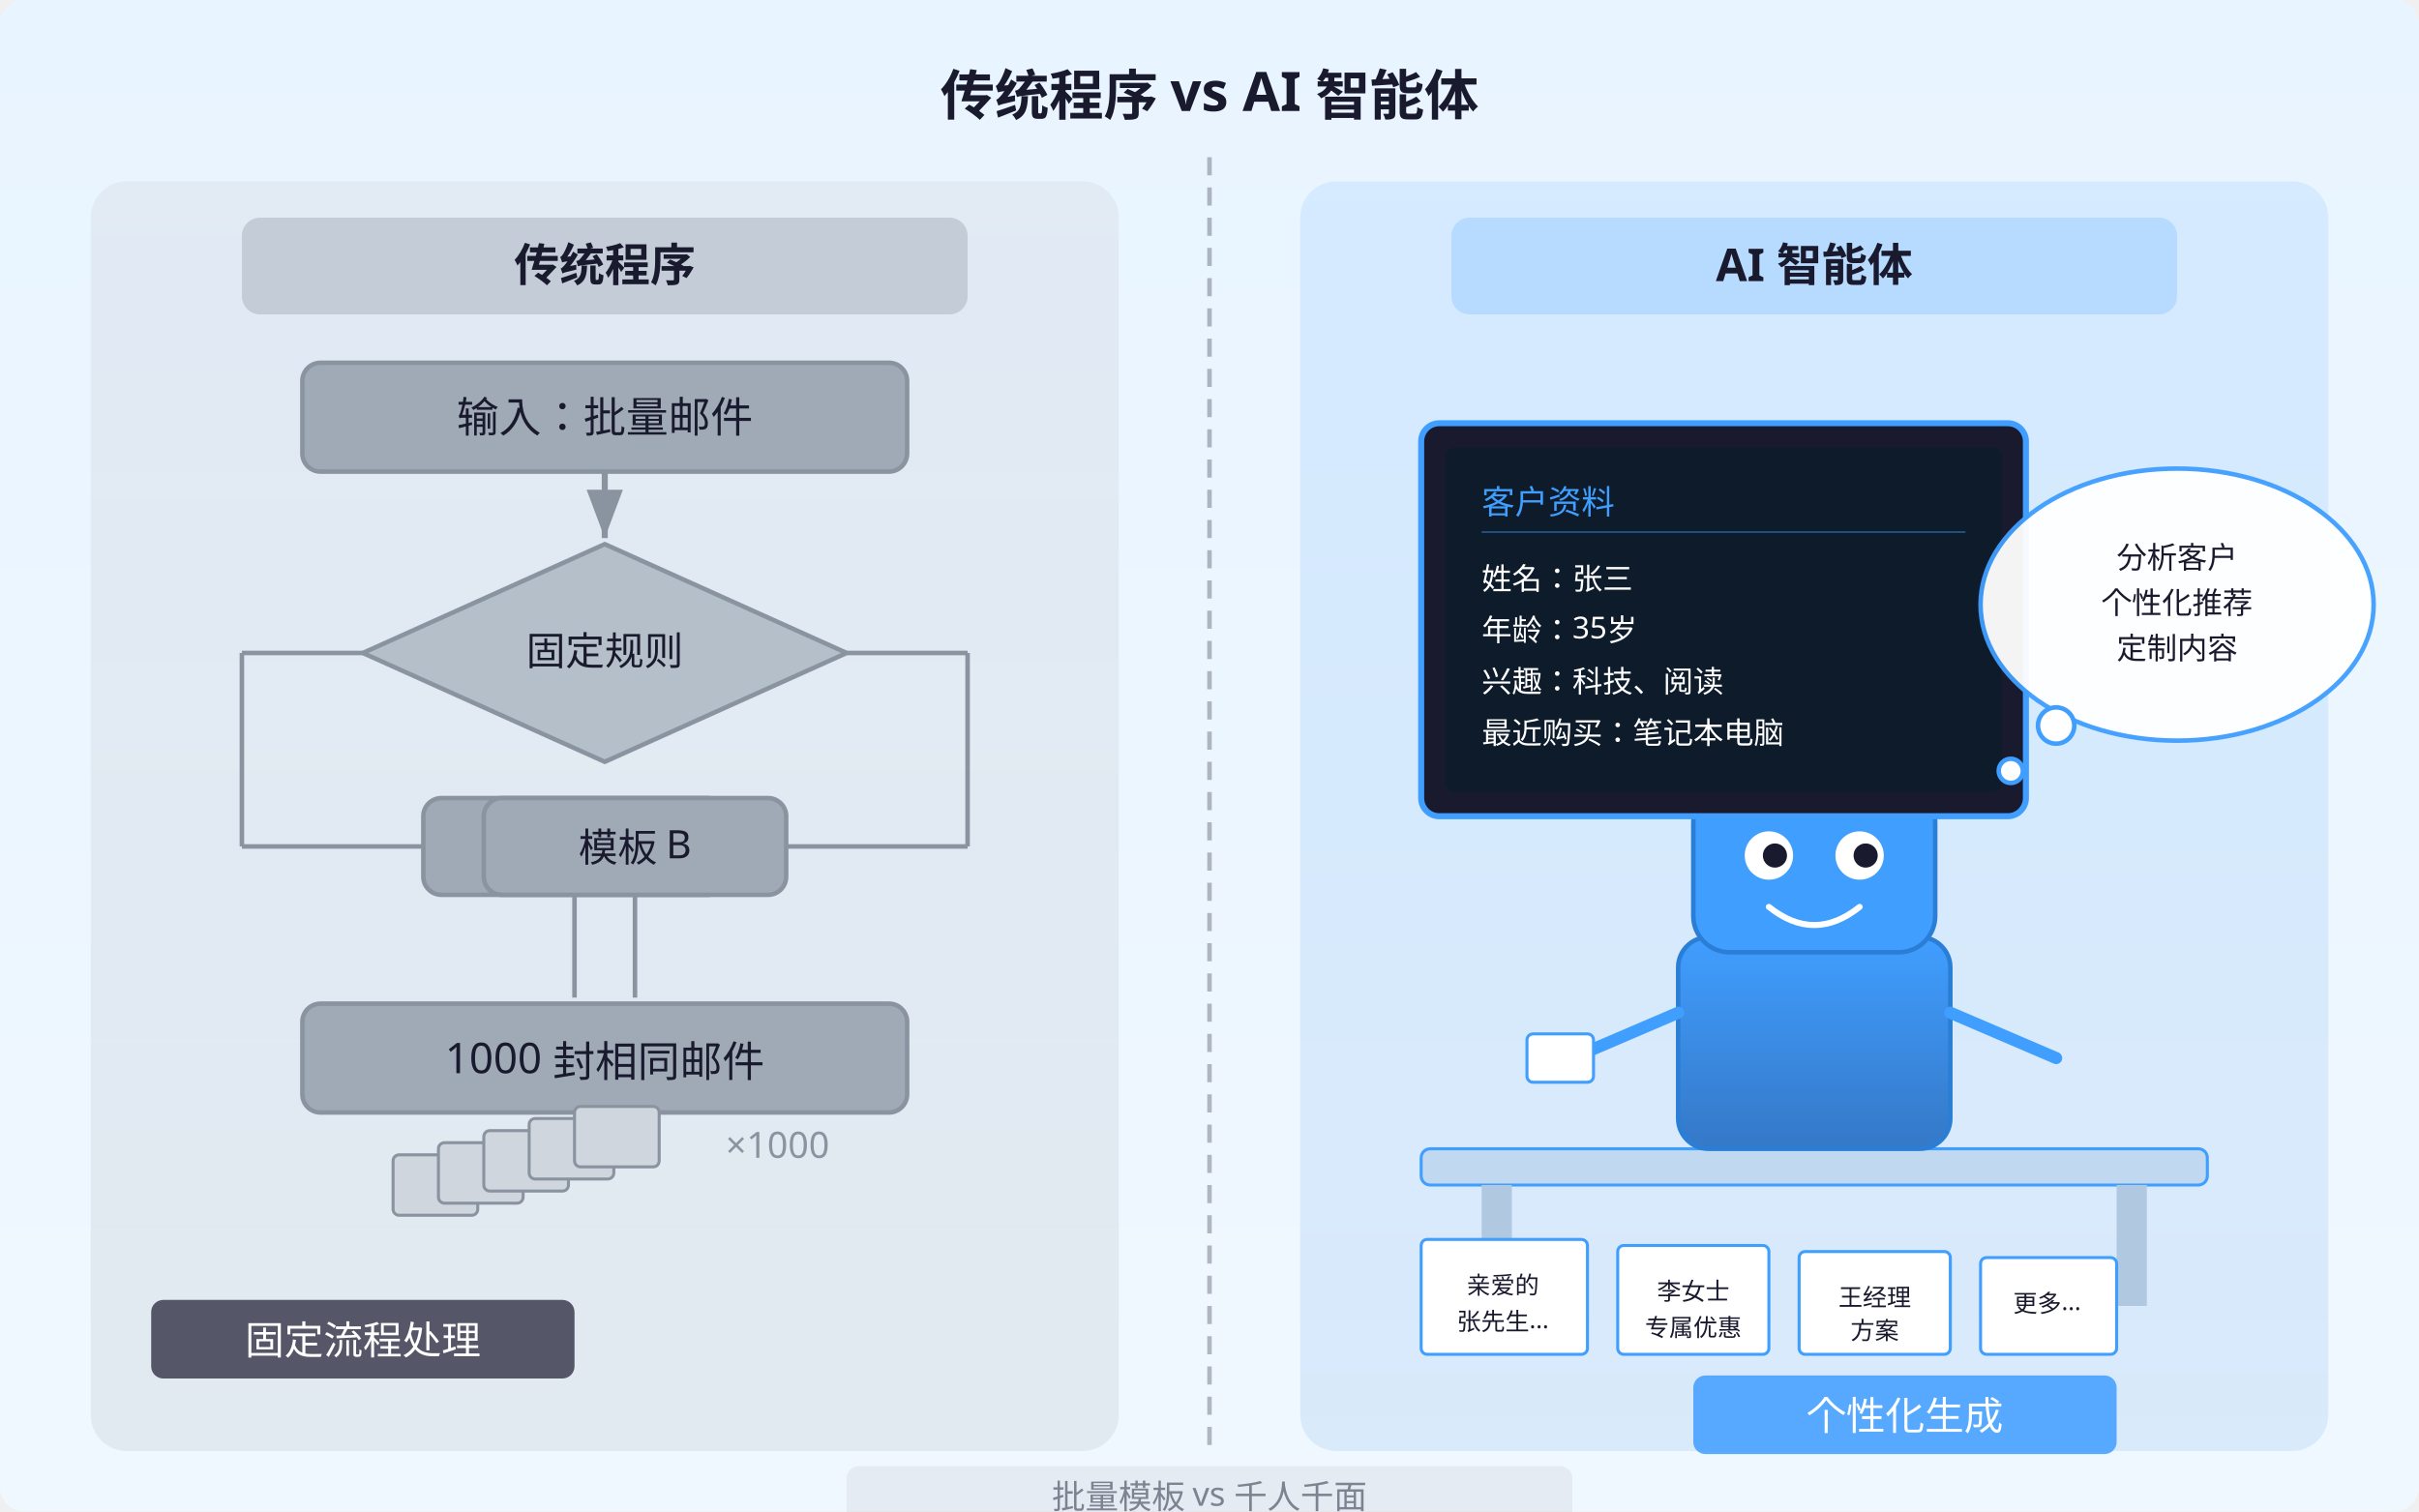
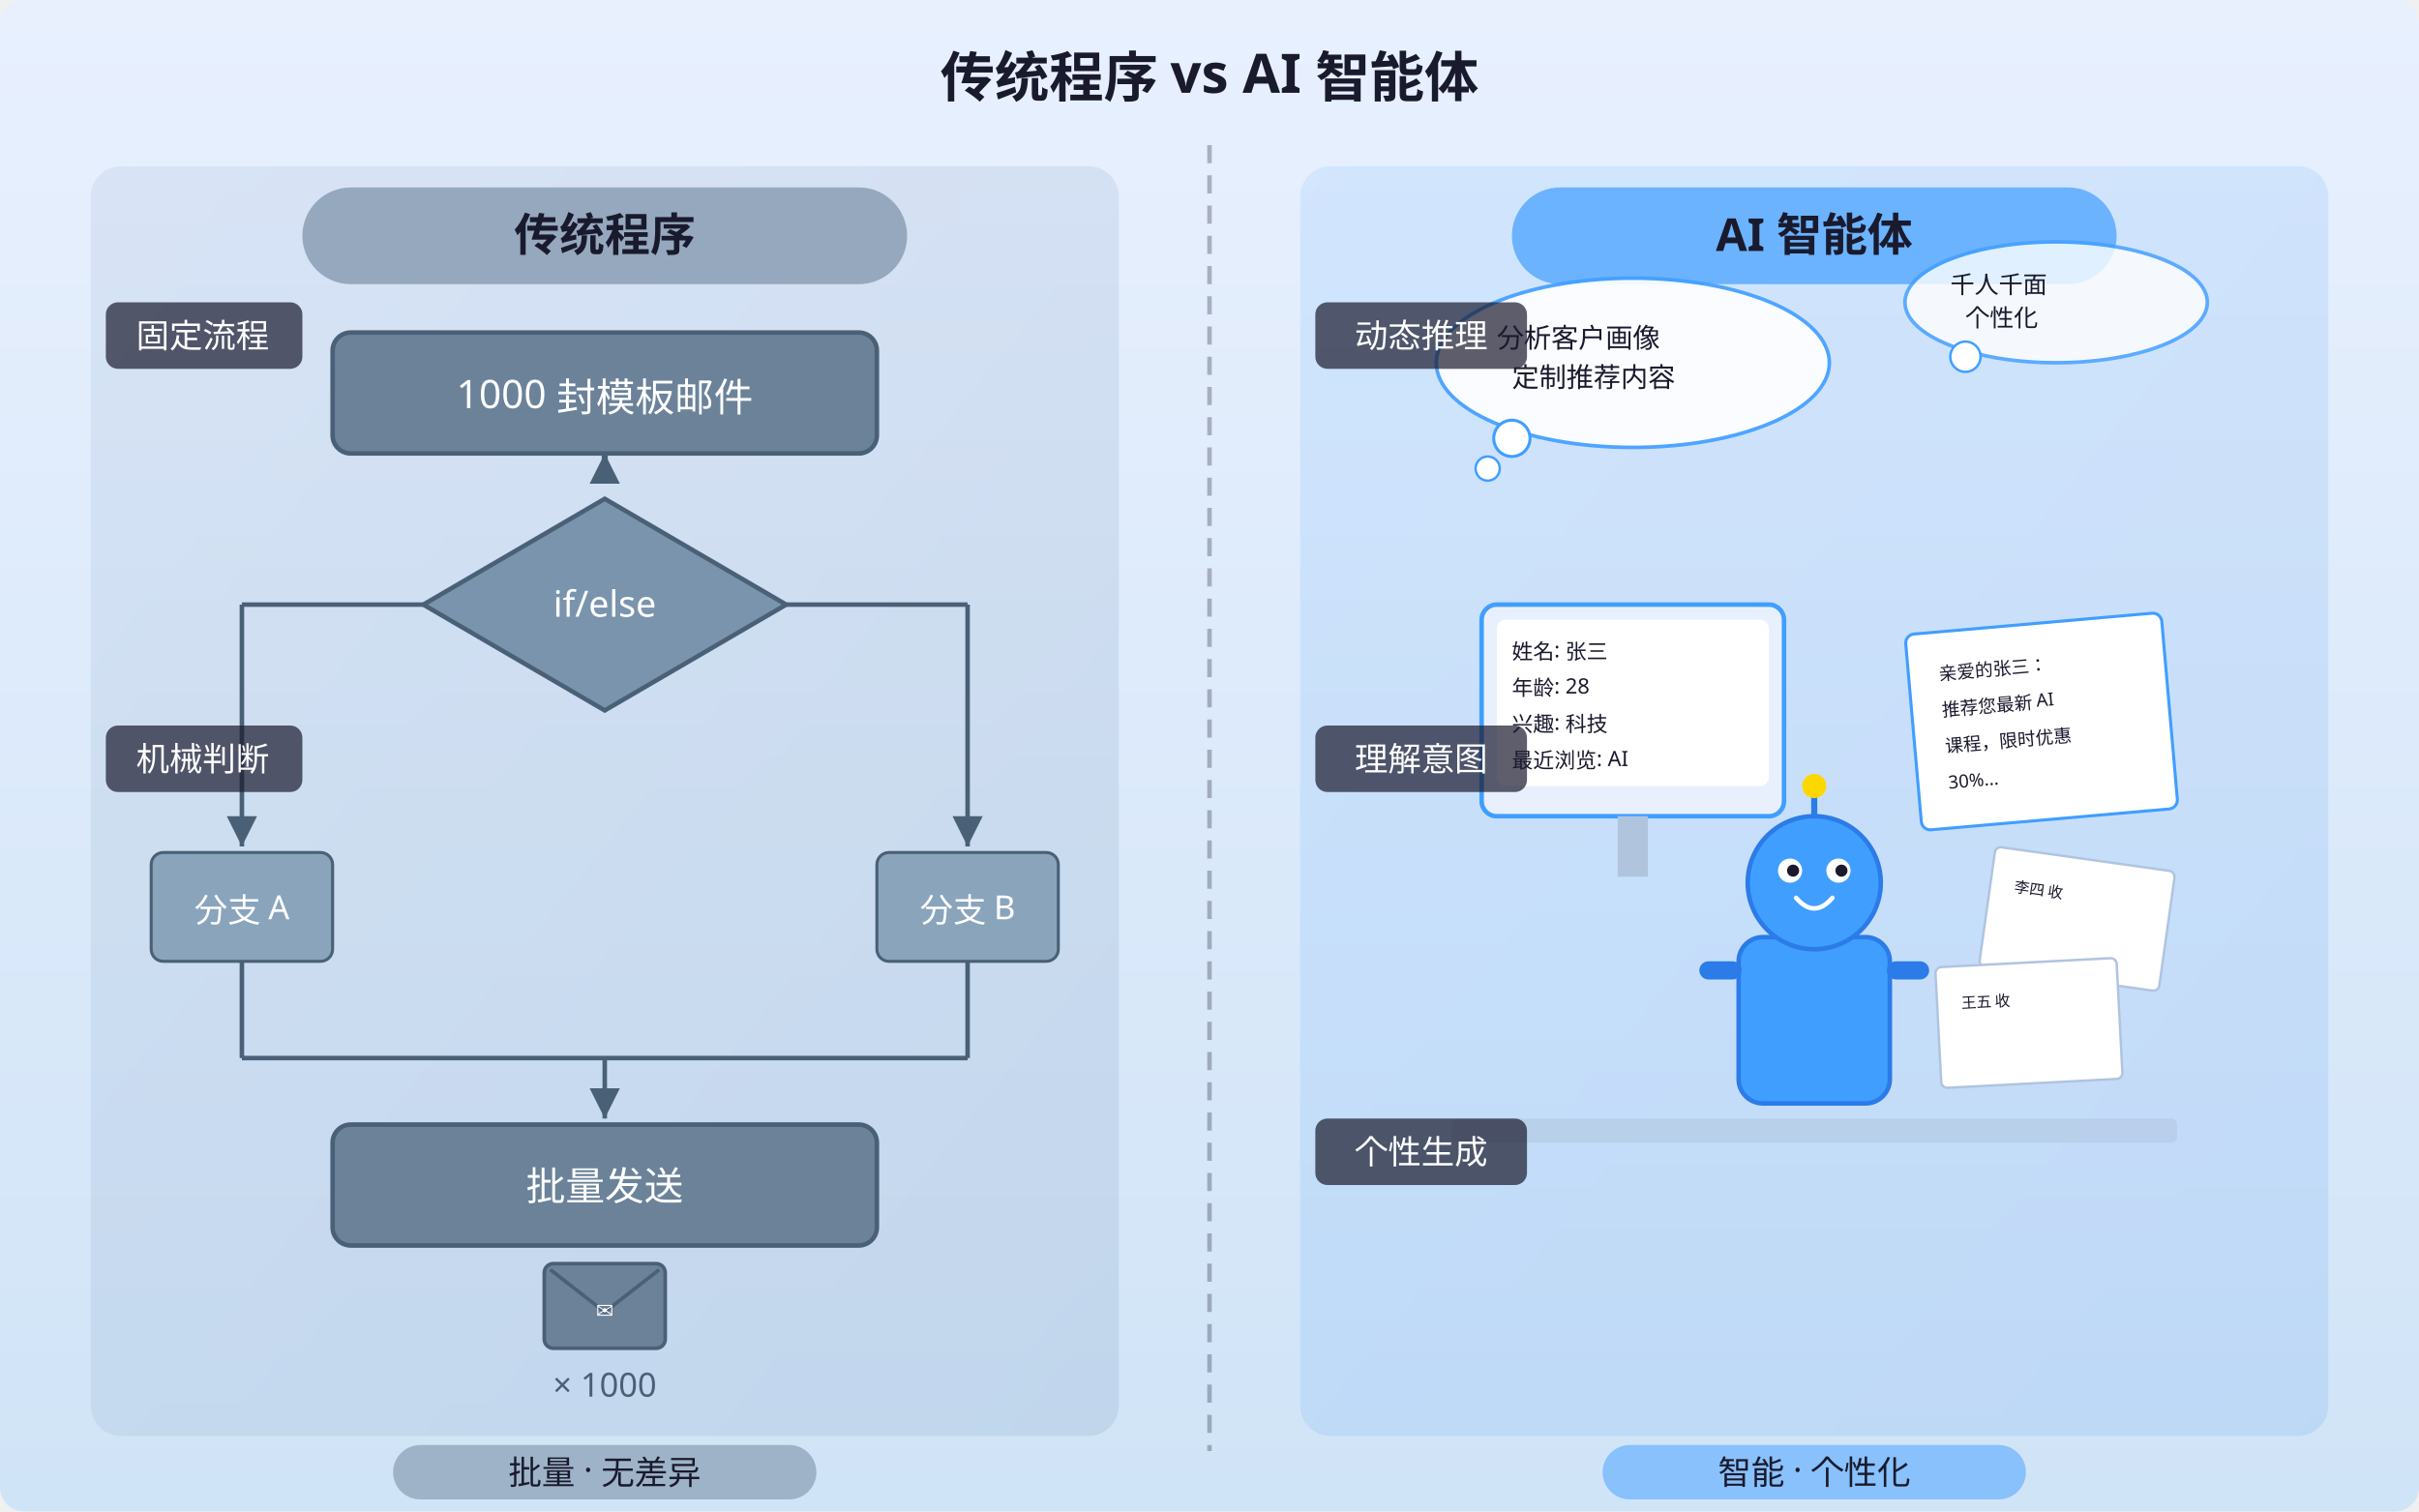
<svg xmlns="http://www.w3.org/2000/svg" viewBox="0 0 800 500" width="800" height="500">
  <defs>
    <linearGradient id="bgGrad" x1="0" y1="0" x2="0" y2="1">
-       <stop offset="0%" stop-color="#E8F4FF" />
-       <stop offset="100%" stop-color="#F0F8FF" />
+       <stop offset="0%" stop-color="#E8F0FE" />
+       <stop offset="100%" stop-color="#D0E4F7" />
    </linearGradient>
-     <linearGradient id="leftGrad" x1="0" y1="0" x2="0" y2="1">
-       <stop offset="0%" stop-color="#D3D9E0" />
-       <stop offset="100%" stop-color="#C5CDD6" />
+     <linearGradient id="leftGrad" x1="0" y1="0" x2="1" y2="1">
+       <stop offset="0%" stop-color="#B0C4DE" />
+       <stop offset="100%" stop-color="#8FA8C8" />
    </linearGradient>
-     <linearGradient id="rightGrad" x1="0" y1="0" x2="0" y2="1">
+     <linearGradient id="rightGrad" x1="0" y1="0" x2="1" y2="1">
      <stop offset="0%" stop-color="#409EFF" />
-       <stop offset="100%" stop-color="#2B7ED6" />
-     </linearGradient>
-     <linearGradient id="robotBody" x1="0" y1="0" x2="0" y2="1">
-       <stop offset="0%" stop-color="#409EFF" />
-       <stop offset="100%" stop-color="#3578C7" />
+       <stop offset="100%" stop-color="#2B7BE8" />
    </linearGradient>
  </defs>
  <rect width="800" height="500" fill="url(#bgGrad)" rx="8" />
-   <text x="400" y="38" text-anchor="middle" font-family="sans-serif" font-size="18" font-weight="bold" fill="#1a1a2e">传统程序 vs AI 智能体</text>
-   <line x1="400" y1="52" x2="400" y2="480" stroke="#1a1a2e" stroke-width="1.5" stroke-dasharray="6,4" opacity="0.3" />
-   <rect x="30" y="60" width="340" height="420" fill="url(#leftGrad)" rx="12" opacity="0.35" />
-   <rect x="80" y="72" width="240" height="32" rx="6" fill="#B0B8C4" opacity="0.6" />
-   <text x="200" y="93" text-anchor="middle" font-family="sans-serif" font-size="15" font-weight="bold" fill="#1a1a2e">传统程序</text>
-   <rect x="100" y="120" width="200" height="36" rx="6" fill="#A0AAB6" stroke="#8A94A0" stroke-width="1.5" />
-   <text x="200" y="143" text-anchor="middle" font-family="sans-serif" font-size="14" fill="#1a1a2e">输入：批量邮件</text>
-   <line x1="200" y1="156" x2="200" y2="178" stroke="#8A94A0" stroke-width="2" marker-end="url(#arrowGray)" />
-   <defs>
-     <marker id="arrowGray" markerWidth="8" markerHeight="6" refX="8" refY="3" orient="auto">
-       <polygon points="0,0 8,3 0,6" fill="#8A94A0" />
-     </marker>
-   </defs>
-   <polygon points="200,180 280,216 200,252 120,216" fill="#B5BFC9" stroke="#8A94A0" stroke-width="1.5" />
-   <text x="200" y="220" text-anchor="middle" font-family="sans-serif" font-size="13" fill="#1a1a2e">固定规则</text>
-   <line x1="120" y1="216" x2="80" y2="216" stroke="#8A94A0" stroke-width="1.5" />
-   <line x1="80" y1="216" x2="80" y2="280" stroke="#8A94A0" stroke-width="1.5" />
-   <line x1="80" y1="280" x2="140" y2="280" stroke="#8A94A0" stroke-width="1.5" />
-   <rect x="140" y="264" width="100" height="32" rx="6" fill="#A0AAB6" stroke="#8A94A0" stroke-width="1.5" />
-   <text x="190" y="285" text-anchor="middle" font-family="sans-serif" font-size="13" fill="#1a1a2e">模板 A</text>
-   <line x1="280" y1="216" x2="320" y2="216" stroke="#8A94A0" stroke-width="1.5" />
-   <line x1="320" y1="216" x2="320" y2="280" stroke="#8A94A0" stroke-width="1.5" />
-   <line x1="320" y1="280" x2="260" y2="280" stroke="#8A94A0" stroke-width="1.5" />
-   <rect x="160" y="264" width="100" height="32" rx="6" fill="#A0AAB6" stroke="#8A94A0" stroke-width="1.5" />
-   <text x="210" y="285" text-anchor="middle" font-family="sans-serif" font-size="13" fill="#1a1a2e">模板 B</text>
-   <line x1="190" y1="296" x2="190" y2="330" stroke="#8A94A0" stroke-width="1.5" />
-   <line x1="210" y1="296" x2="210" y2="330" stroke="#8A94A0" stroke-width="1.5" />
-   <rect x="100" y="332" width="200" height="36" rx="6" fill="#A0AAB6" stroke="#8A94A0" stroke-width="1.5" />
-   <text x="200" y="355" text-anchor="middle" font-family="sans-serif" font-size="14" fill="#1a1a2e">1000 封相同邮件</text>
-   <rect x="130" y="382" width="28" height="20" rx="2" fill="#D0D6DE" stroke="#8A94A0" stroke-width="1" />
-   <rect x="145" y="378" width="28" height="20" rx="2" fill="#D0D6DE" stroke="#8A94A0" stroke-width="1" />
-   <rect x="160" y="374" width="28" height="20" rx="2" fill="#D0D6DE" stroke="#8A94A0" stroke-width="1" />
-   <rect x="175" y="370" width="28" height="20" rx="2" fill="#D0D6DE" stroke="#8A94A0" stroke-width="1" />
-   <rect x="190" y="366" width="28" height="20" rx="2" fill="#D0D6DE" stroke="#8A94A0" stroke-width="1" />
-   <text x="240" y="383" font-family="sans-serif" font-size="12" fill="#8A94A0">×1000</text>
-   <rect x="50" y="430" width="140" height="26" rx="4" fill="#1a1a2e" opacity="0.7" />
-   <text x="120" y="448" text-anchor="middle" font-family="sans-serif" font-size="13" fill="#FFFFFF">固定流程处理</text>
-   <rect x="430" y="60" width="340" height="420" fill="url(#rightGrad)" rx="12" opacity="0.12" />
-   <rect x="480" y="72" width="240" height="32" rx="6" fill="#409EFF" opacity="0.2" />
-   <text x="600" y="93" text-anchor="middle" font-family="sans-serif" font-size="15" font-weight="bold" fill="#1a1a2e">AI 智能体</text>
-   <rect x="470" y="380" width="260" height="12" rx="3" fill="#C0D8F0" stroke="#409EFF" stroke-width="1" />
-   <rect x="490" y="392" width="10" height="40" fill="#B0C8E0" />
-   <rect x="700" y="392" width="10" height="40" fill="#B0C8E0" />
-   <rect x="555" y="310" width="90" height="70" rx="10" fill="url(#robotBody)" stroke="#2B7ED6" stroke-width="1.5" />
-   <rect x="560" y="260" width="80" height="55" rx="12" fill="#409EFF" stroke="#2B7ED6" stroke-width="1.5" />
-   <circle cx="585" cy="283" r="8" fill="#FFFFFF" />
-   <circle cx="615" cy="283" r="8" fill="#FFFFFF" />
-   <circle cx="587" cy="283" r="4" fill="#1a1a2e" />
-   <circle cx="617" cy="283" r="4" fill="#1a1a2e" />
-   <path d="M585 300 Q600 312 615 300" stroke="#FFFFFF" stroke-width="2" fill="none" stroke-linecap="round" />
-   <line x1="600" y1="260" x2="600" y2="240" stroke="#409EFF" stroke-width="2" />
-   <circle cx="600" cy="236" r="5" fill="#409EFF" />
-   <line x1="555" y1="335" x2="520" y2="350" stroke="#409EFF" stroke-width="4" stroke-linecap="round" />
-   <rect x="505" y="342" width="22" height="16" rx="2" fill="#FFFFFF" stroke="#409EFF" stroke-width="1" />
-   <line x1="645" y1="335" x2="680" y2="350" stroke="#409EFF" stroke-width="4" stroke-linecap="round" />
-   <rect x="470" y="140" width="200" height="130" rx="6" fill="#1a1a2e" stroke="#409EFF" stroke-width="2" />
-   <rect x="478" y="148" width="184" height="114" rx="3" fill="#0D1B2A" />
-   <text x="490" y="170" font-family="sans-serif" font-size="11" fill="#409EFF">客户资料</text>
-   <line x1="490" y1="176" x2="650" y2="176" stroke="#409EFF" stroke-width="0.5" opacity="0.5" />
-   <text x="490" y="195" font-family="sans-serif" font-size="10" fill="#FFFFFF">姓名：张三</text>
-   <text x="490" y="212" font-family="sans-serif" font-size="10" fill="#FFFFFF">年龄：35岁</text>
-   <text x="490" y="229" font-family="sans-serif" font-size="10" fill="#FFFFFF">兴趣：科技、阅读</text>
-   <text x="490" y="246" font-family="sans-serif" font-size="10" fill="#FFFFFF">最近购买：笔记本电脑</text>
-   <ellipse cx="720" cy="200" rx="65" ry="45" fill="#FFFFFF" stroke="#409EFF" stroke-width="1.5" opacity="0.95" />
-   <circle cx="680" cy="240" r="6" fill="#FFFFFF" stroke="#409EFF" stroke-width="1.5" />
-   <circle cx="665" cy="255" r="4" fill="#FFFFFF" stroke="#409EFF" stroke-width="1.5" />
-   <text x="720" y="188" text-anchor="middle" font-family="sans-serif" font-size="10" fill="#1a1a2e">分析客户</text>
-   <text x="720" y="203" text-anchor="middle" font-family="sans-serif" font-size="10" fill="#1a1a2e">个性化推荐</text>
-   <text x="720" y="218" text-anchor="middle" font-family="sans-serif" font-size="10" fill="#1a1a2e">定制内容</text>
-   <rect x="470" y="410" width="55" height="38" rx="2" fill="#FFFFFF" stroke="#409EFF" stroke-width="1" />
-   <text x="497" y="428" text-anchor="middle" font-family="sans-serif" font-size="8" fill="#1a1a2e">亲爱的</text>
-   <text x="497" y="440" text-anchor="middle" font-family="sans-serif" font-size="8" fill="#1a1a2e">张先生...</text>
-   <rect x="535" y="412" width="50" height="36" rx="2" fill="#FFFFFF" stroke="#409EFF" stroke-width="1" />
-   <text x="560" y="430" text-anchor="middle" font-family="sans-serif" font-size="8" fill="#1a1a2e">李女士</text>
-   <text x="560" y="442" text-anchor="middle" font-family="sans-serif" font-size="8" fill="#1a1a2e">专属优惠</text>
-   <rect x="595" y="414" width="50" height="34" rx="2" fill="#FFFFFF" stroke="#409EFF" stroke-width="1" />
-   <text x="620" y="432" text-anchor="middle" font-family="sans-serif" font-size="8" fill="#1a1a2e">王经理</text>
-   <text x="620" y="443" text-anchor="middle" font-family="sans-serif" font-size="8" fill="#1a1a2e">方案</text>
-   <rect x="655" y="416" width="45" height="32" rx="2" fill="#FFFFFF" stroke="#409EFF" stroke-width="1" />
-   <text x="677" y="434" text-anchor="middle" font-family="sans-serif" font-size="8" fill="#1a1a2e">更多...</text>
-   <rect x="560" y="455" width="140" height="26" rx="4" fill="#409EFF" opacity="0.85" />
-   <text x="630" y="473" text-anchor="middle" font-family="sans-serif" font-size="13" fill="#FFFFFF">个性化生成</text>
-   <rect x="280" y="485" width="240" height="20" rx="4" fill="#1a1a2e" opacity="0.06" />
-   <text x="400" y="499" text-anchor="middle" font-family="sans-serif" font-size="11" fill="#1a1a2e" opacity="0.5">批量模板 vs 千人千面</text>
+   <text x="400" y="32" text-anchor="middle" font-family="sans-serif" font-size="18" font-weight="bold" fill="#1a1a2e">传统程序 vs AI 智能体</text>
+   <line x1="400" y1="48" x2="400" y2="480" stroke="#1a1a2e" stroke-width="1.5" stroke-dasharray="6,4" opacity="0.3" />
+   <rect x="30" y="55" width="340" height="420" rx="10" fill="url(#leftGrad)" opacity="0.25" />
+   <rect x="100" y="62" width="200" height="32" rx="16" fill="#6B8299" opacity="0.6" />
+   <text x="200" y="83" text-anchor="middle" font-family="sans-serif" font-size="15" font-weight="bold" fill="#1a1a2e">传统程序</text>
+   <rect x="110" y="110" width="180" height="40" rx="6" fill="#6B8299" stroke="#4A6076" stroke-width="1.5" />
+   <text x="200" y="135" text-anchor="middle" font-family="sans-serif" font-size="13" fill="#fff">1000 封模板邮件</text>
+   <polygon points="200,150 195,160 205,160" fill="#4A6076" />
+   <line x1="200" y1="150" x2="200" y2="160" stroke="#4A6076" stroke-width="2" />
+   <polygon points="200,165 260,200 200,235 140,200" fill="#7A94AD" stroke="#4A6076" stroke-width="1.5" />
+   <text x="200" y="204" text-anchor="middle" font-family="sans-serif" font-size="12" fill="#fff">if/else</text>
+   <line x1="140" y1="200" x2="80" y2="200" stroke="#4A6076" stroke-width="1.5" />
+   <line x1="80" y1="200" x2="80" y2="280" stroke="#4A6076" stroke-width="1.5" />
+   <polygon points="80,280 75,270 85,270" fill="#4A6076" />
+   <rect x="50" y="282" width="60" height="36" rx="4" fill="#8AA4BC" stroke="#4A6076" stroke-width="1" />
+   <text x="80" y="305" text-anchor="middle" font-family="sans-serif" font-size="11" fill="#fff">分支 A</text>
+   <line x1="260" y1="200" x2="320" y2="200" stroke="#4A6076" stroke-width="1.5" />
+   <line x1="320" y1="200" x2="320" y2="280" stroke="#4A6076" stroke-width="1.5" />
+   <polygon points="320,280 315,270 325,270" fill="#4A6076" />
+   <rect x="290" y="282" width="60" height="36" rx="4" fill="#8AA4BC" stroke="#4A6076" stroke-width="1" />
+   <text x="320" y="305" text-anchor="middle" font-family="sans-serif" font-size="11" fill="#fff">分支 B</text>
+   <line x1="80" y1="318" x2="80" y2="350" stroke="#4A6076" stroke-width="1.5" />
+   <line x1="320" y1="318" x2="320" y2="350" stroke="#4A6076" stroke-width="1.5" />
+   <line x1="80" y1="350" x2="320" y2="350" stroke="#4A6076" stroke-width="1.5" />
+   <line x1="200" y1="350" x2="200" y2="370" stroke="#4A6076" stroke-width="1.5" />
+   <polygon points="200,370 195,360 205,360" fill="#4A6076" />
+   <rect x="110" y="372" width="180" height="40" rx="6" fill="#6B8299" stroke="#4A6076" stroke-width="1.5" />
+   <text x="200" y="397" text-anchor="middle" font-family="sans-serif" font-size="13" fill="#fff">批量发送</text>
+   <g transform="translate(200, 430)">
+     <rect x="-20" y="-12" width="40" height="28" rx="3" fill="#6B8299" stroke="#4A6076" stroke-width="1.2" />
+     <polyline points="-18,-10 0,4 18,-10" fill="none" stroke="#4A6076" stroke-width="1.2" />
+     <text x="0" y="6" text-anchor="middle" font-family="sans-serif" font-size="7" fill="#fff">✉</text>
+   </g>
+   <text x="200" y="462" text-anchor="middle" font-family="sans-serif" font-size="11" fill="#4A6076">× 1000</text>
+   <rect x="35" y="100" width="65" height="22" rx="4" fill="#1a1a2e" opacity="0.7" />
+   <text x="67" y="115" text-anchor="middle" font-family="sans-serif" font-size="11" fill="#fff">固定流程</text>
+   <rect x="35" y="240" width="65" height="22" rx="4" fill="#1a1a2e" opacity="0.7" />
+   <text x="67" y="255" text-anchor="middle" font-family="sans-serif" font-size="11" fill="#fff">机械判断</text>
+   <rect x="430" y="55" width="340" height="420" rx="10" fill="url(#rightGrad)" opacity="0.12" />
+   <rect x="500" y="62" width="200" height="32" rx="16" fill="#409EFF" opacity="0.7" />
+   <text x="600" y="83" text-anchor="middle" font-family="sans-serif" font-size="15" font-weight="bold" fill="#1a1a2e">AI 智能体</text>
+   <rect x="480" y="370" width="240" height="8" rx="2" fill="#B0C4DE" opacity="0.5" />
+   <g transform="translate(600, 300)">
+     <rect x="-25" y="10" width="50" height="55" rx="8" fill="#409EFF" stroke="#2B7BE8" stroke-width="1.5" />
+     <circle cx="0" cy="-8" r="22" fill="#409EFF" stroke="#2B7BE8" stroke-width="1.5" />
+     <circle cx="-8" cy="-12" r="4" fill="#fff" />
+     <circle cx="8" cy="-12" r="4" fill="#fff" />
+     <circle cx="-7" cy="-12" r="2" fill="#1a1a2e" />
+     <circle cx="9" cy="-12" r="2" fill="#1a1a2e" />
+     <path d="M-6,-3 Q0,4 6,-3" fill="none" stroke="#fff" stroke-width="1.5" stroke-linecap="round" />
+     <line x1="0" y1="-30" x2="0" y2="-38" stroke="#2B7BE8" stroke-width="2" />
+     <circle cx="0" cy="-40" r="4" fill="#FFD700" />
+     <rect x="-38" y="18" width="14" height="6" rx="3" fill="#2B7BE8" />
+     <rect x="24" y="18" width="14" height="6" rx="3" fill="#2B7BE8" />
+   </g>
+   <rect x="490" y="200" width="100" height="70" rx="5" fill="#E8F0FE" stroke="#409EFF" stroke-width="1.5" />
+   <rect x="495" y="205" width="90" height="55" rx="3" fill="#fff" />
+   <text x="500" y="218" font-family="sans-serif" font-size="7" fill="#1a1a2e">姓名: 张三</text>
+   <text x="500" y="230" font-family="sans-serif" font-size="7" fill="#1a1a2e">年龄: 28</text>
+   <text x="500" y="242" font-family="sans-serif" font-size="7" fill="#1a1a2e">兴趣: 科技</text>
+   <text x="500" y="254" font-family="sans-serif" font-size="7" fill="#1a1a2e">最近浏览: AI</text>
+   <rect x="535" y="270" width="10" height="20" fill="#B0C4DE" />
+   <g transform="translate(630, 210)">
+     <rect x="0" y="0" width="85" height="65" rx="3" fill="#fff" stroke="#409EFF" stroke-width="1" transform="rotate(-5)" />
+     <text x="10" y="16" font-family="sans-serif" font-size="6" fill="#1a1a2e" transform="rotate(-5)">亲爱的张三：</text>
+     <text x="10" y="28" font-family="sans-serif" font-size="6" fill="#1a1a2e" transform="rotate(-5)">推荐您最新 AI</text>
+     <text x="10" y="40" font-family="sans-serif" font-size="6" fill="#1a1a2e" transform="rotate(-5)">课程，限时优惠</text>
+     <text x="10" y="52" font-family="sans-serif" font-size="6" fill="#1a1a2e" transform="rotate(-5)">30%...</text>
+   </g>
+   <g transform="translate(660, 280)">
+     <rect x="0" y="0" width="60" height="40" rx="2" fill="#fff" stroke="#B0C4DE" stroke-width="0.8" transform="rotate(8)" />
+     <text x="8" y="14" font-family="sans-serif" font-size="5" fill="#1a1a2e" transform="rotate(8)">李四 收</text>
+   </g>
+   <g transform="translate(640, 320)">
+     <rect x="0" y="0" width="60" height="40" rx="2" fill="#fff" stroke="#B0C4DE" stroke-width="0.8" transform="rotate(-3)" />
+     <text x="8" y="14" font-family="sans-serif" font-size="5" fill="#1a1a2e" transform="rotate(-3)">王五 收</text>
+   </g>
+   <g transform="translate(540, 120)">
+     <ellipse cx="0" cy="0" rx="65" ry="28" fill="#fff" stroke="#409EFF" stroke-width="1.2" opacity="0.9" />
+     <circle cx="-40" cy="25" r="6" fill="#fff" stroke="#409EFF" stroke-width="1" />
+     <circle cx="-48" cy="35" r="4" fill="#fff" stroke="#409EFF" stroke-width="0.8" />
+     <text x="-45" y="-5" font-family="sans-serif" font-size="9" fill="#1a1a2e">分析客户画像</text>
+     <text x="-40" y="8" font-family="sans-serif" font-size="9" fill="#1a1a2e">定制推荐内容</text>
+   </g>
+   <g transform="translate(680, 100)">
+     <ellipse cx="0" cy="0" rx="50" ry="20" fill="#fff" stroke="#409EFF" stroke-width="1.2" opacity="0.8" />
+     <circle cx="-30" cy="18" r="5" fill="#fff" stroke="#409EFF" stroke-width="0.8" />
+     <text x="-35" y="-3" font-family="sans-serif" font-size="8" fill="#1a1a2e">千人千面</text>
+     <text x="-30" y="8" font-family="sans-serif" font-size="8" fill="#1a1a2e">个性化</text>
+   </g>
+   <rect x="435" y="100" width="70" height="22" rx="4" fill="#1a1a2e" opacity="0.7" />
+   <text x="470" y="115" text-anchor="middle" font-family="sans-serif" font-size="11" fill="#fff">动态推理</text>
+   <rect x="435" y="240" width="70" height="22" rx="4" fill="#1a1a2e" opacity="0.7" />
+   <text x="470" y="255" text-anchor="middle" font-family="sans-serif" font-size="11" fill="#fff">理解意图</text>
+   <rect x="435" y="370" width="70" height="22" rx="4" fill="#1a1a2e" opacity="0.7" />
+   <text x="470" y="385" text-anchor="middle" font-family="sans-serif" font-size="11" fill="#fff">个性生成</text>
+   <rect x="130" y="478" width="140" height="18" rx="9" fill="#6B8299" opacity="0.5" />
+   <text x="200" y="491" text-anchor="middle" font-family="sans-serif" font-size="11" fill="#1a1a2e">批量 · 无差异</text>
+   <rect x="530" y="478" width="140" height="18" rx="9" fill="#409EFF" opacity="0.5" />
+   <text x="600" y="491" text-anchor="middle" font-family="sans-serif" font-size="11" fill="#1a1a2e">智能 · 个性化</text>
</svg>
